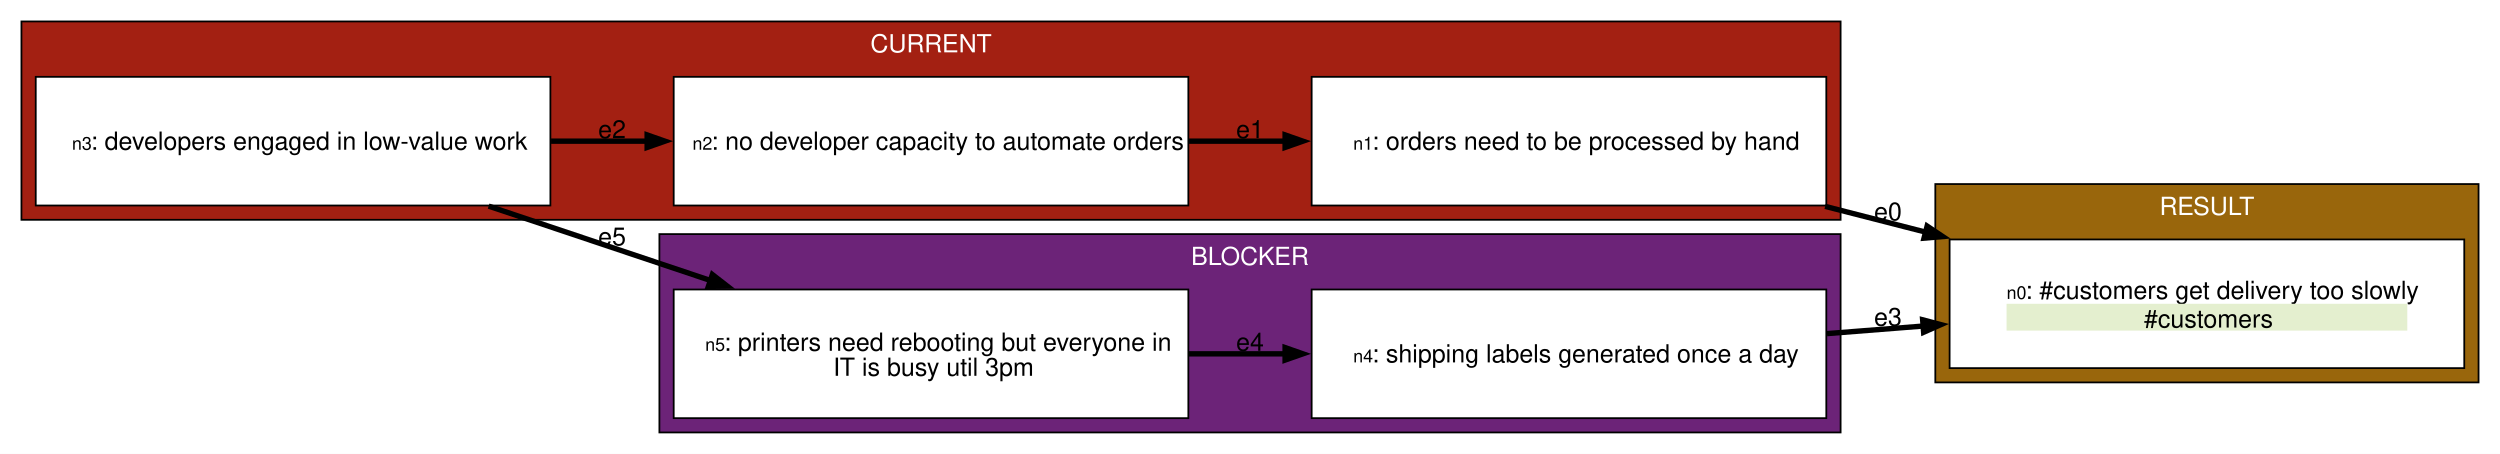
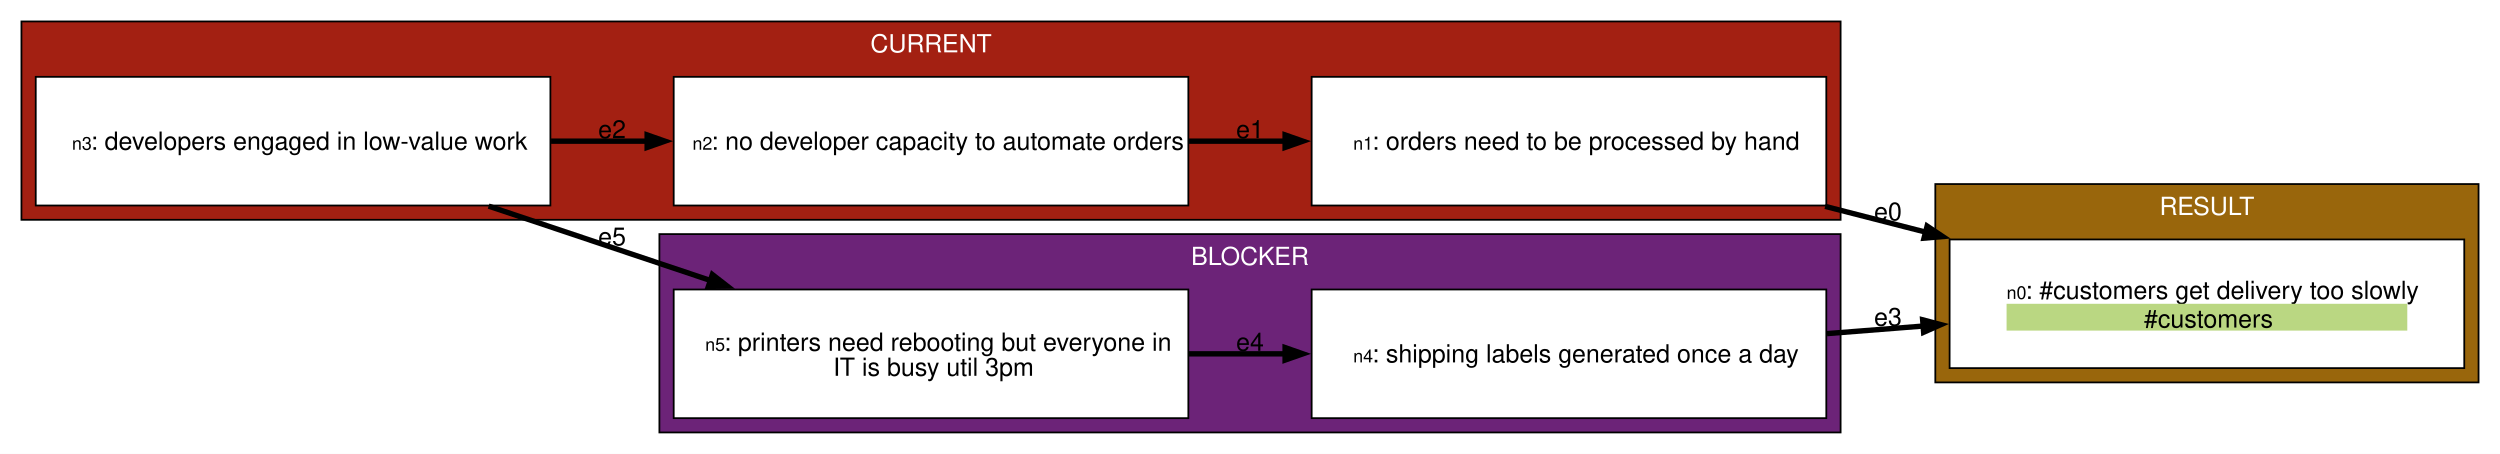
<svg xmlns="http://www.w3.org/2000/svg" width="1399pt" height="254pt" viewBox="0.00 0.00 1399.00 254.00">
  <g id="graph0" class="graph" transform="scale(1 1) rotate(0) translate(4 250)">
    <polygon fill="white" stroke="none" points="-4,4 -4,-250 1395,-250 1395,4 -4,4" />
    <g id="clust1" class="cluster">
      <polygon fill="#6c2378" stroke="black" points="365,-8 365,-119 1026,-119 1026,-8 365,-8" />
      <text text-anchor="middle" x="695.5" y="-101.7" font-family="Helvetica,sans-Serif" font-size="14.00" fill="#ffffff">BLOCKER</text>
    </g>
    <g id="clust2" class="cluster">
      <polygon fill="#a32012" stroke="black" points="8,-127 8,-238 1026,-238 1026,-127 8,-127" />
      <text text-anchor="middle" x="517" y="-220.7" font-family="Helvetica,sans-Serif" font-size="14.00" fill="#ffffff">CURRENT</text>
    </g>
    <g id="clust3" class="cluster">
      <polygon fill="#99660c" stroke="black" points="1079,-36 1079,-147 1383,-147 1383,-36 1079,-36" />
      <text text-anchor="middle" x="1231" y="-129.7" font-family="Helvetica,sans-Serif" font-size="14.00" fill="#ffffff">RESULT</text>
    </g>
    <g id="node1" class="node">
      <polygon fill="#ffffff" stroke="black" points="1018,-88 730,-88 730,-16 1018,-16 1018,-88" />
      <text text-anchor="start" x="753.25" y="-47.2" font-family="Helvetica,sans-Serif" font-size="10.00">n4</text>
      <text text-anchor="start" x="763.75" y="-47.2" font-family="Helvetica,sans-Serif" font-size="14.00">: shipping labels generated once a day</text>
    </g>
    <g id="node6" class="node">
      <polygon fill="#ffffff" stroke="black" points="1375,-116 1087,-116 1087,-44 1375,-44 1375,-116" />
      <text text-anchor="start" x="1118.88" y="-82.7" font-family="Helvetica,sans-Serif" font-size="10.00">n0</text>
      <text text-anchor="start" x="1129.38" y="-82.7" font-family="Helvetica,sans-Serif" font-size="14.00">: #customers get delivery too slowly</text>
-       <polygon fill="#e4efcf" stroke="none" points="1118.88,-65 1118.88,-80 1343.12,-80 1343.12,-65 1118.88,-65" />
+       <polygon fill="#bad782" stroke="none" points="1118.88,-65 1118.88,-80 1343.12,-80 1343.12,-65 1118.88,-65" />
      <text text-anchor="start" x="1195.75" y="-66.7" font-family="Helvetica,sans-Serif" font-size="14.00">#customers</text>
    </g>
    <g id="edge4" class="edge">
      <path fill="none" stroke="#000000" stroke-width="3" d="M1018.37,-63.31C1036.13,-64.71 1054.37,-66.15 1072.34,-67.56" />
      <polygon fill="#000000" stroke="#000000" stroke-width="3" points="1071.9,-71.04 1082.15,-68.34 1072.45,-64.06 1071.9,-71.04" />
      <text text-anchor="middle" x="1052.5" y="-67.7" font-family="Helvetica,sans-Serif" font-size="14.00">e3</text>
    </g>
    <g id="node2" class="node">
      <polygon fill="#ffffff" stroke="black" points="661,-88 373,-88 373,-16 661,-16 661,-88" />
      <text text-anchor="start" x="390.62" y="-53.7" font-family="Helvetica,sans-Serif" font-size="10.00">n5</text>
      <text text-anchor="start" x="401.12" y="-53.7" font-family="Helvetica,sans-Serif" font-size="14.00">: printers need rebooting but everyone in</text>
      <text text-anchor="start" x="462.25" y="-39.7" font-family="Helvetica,sans-Serif" font-size="14.00">IT is busy util 3pm</text>
    </g>
    <g id="edge5" class="edge">
      <path fill="none" stroke="#000000" stroke-width="3" d="M661.37,-52C679.13,-52 697.37,-52 715.34,-52" />
      <polygon fill="#000000" stroke="#000000" stroke-width="3" points="715.13,-55.5 725.13,-52 715.13,-48.5 715.13,-55.5" />
      <text text-anchor="middle" x="695.5" y="-53.7" font-family="Helvetica,sans-Serif" font-size="14.00">e4</text>
    </g>
    <g id="node3" class="node">
      <polygon fill="#ffffff" stroke="black" points="1018,-207 730,-207 730,-135 1018,-135 1018,-207" />
      <text text-anchor="start" x="753.25" y="-166.2" font-family="Helvetica,sans-Serif" font-size="10.00">n1</text>
      <text text-anchor="start" x="763.75" y="-166.2" font-family="Helvetica,sans-Serif" font-size="14.00">: orders need to be processed by hand</text>
    </g>
    <g id="edge1" class="edge">
      <path fill="none" stroke="#000000" stroke-width="3" d="M1017.35,-134.51C1035.88,-129.76 1054.95,-124.87 1073.7,-120.07" />
      <polygon fill="#000000" stroke="#000000" stroke-width="3" points="1074.41,-123.5 1083.22,-117.62 1072.67,-116.72 1074.41,-123.5" />
      <text text-anchor="middle" x="1052.5" y="-126.7" font-family="Helvetica,sans-Serif" font-size="14.00">e0</text>
    </g>
    <g id="node4" class="node">
      <polygon fill="#ffffff" stroke="black" points="661,-207 373,-207 373,-135 661,-135 661,-207" />
      <text text-anchor="start" x="383.5" y="-166.2" font-family="Helvetica,sans-Serif" font-size="10.00">n2</text>
      <text text-anchor="start" x="394" y="-166.2" font-family="Helvetica,sans-Serif" font-size="14.00">: no developer capacity to automate orders</text>
    </g>
    <g id="edge2" class="edge">
      <path fill="none" stroke="#000000" stroke-width="3" d="M661.37,-171C679.13,-171 697.37,-171 715.34,-171" />
      <polygon fill="#000000" stroke="#000000" stroke-width="3" points="715.13,-174.5 725.13,-171 715.13,-167.5 715.13,-174.5" />
      <text text-anchor="middle" x="695.5" y="-172.7" font-family="Helvetica,sans-Serif" font-size="14.00">e1</text>
    </g>
    <g id="node5" class="node">
      <polygon fill="#ffffff" stroke="black" points="304,-207 16,-207 16,-135 304,-135 304,-207" />
      <text text-anchor="start" x="36.25" y="-166.2" font-family="Helvetica,sans-Serif" font-size="10.00">n3</text>
      <text text-anchor="start" x="46.75" y="-166.2" font-family="Helvetica,sans-Serif" font-size="14.00">: developers engaged in low-value work</text>
    </g>
    <g id="edge6" class="edge">
      <path fill="none" stroke="#000000" stroke-width="3" d="M269.44,-134.65C308.74,-121.48 353.38,-106.51 393.78,-92.97" />
      <polygon fill="#000000" stroke="#000000" stroke-width="3" points="394.63,-96.38 403,-89.88 392.41,-89.74 394.63,-96.38" />
      <text text-anchor="middle" x="338.5" y="-112.7" font-family="Helvetica,sans-Serif" font-size="14.00">e5</text>
    </g>
    <g id="edge3" class="edge">
      <path fill="none" stroke="#000000" stroke-width="3" d="M304.37,-171C322.13,-171 340.37,-171 358.34,-171" />
      <polygon fill="#000000" stroke="#000000" stroke-width="3" points="358.13,-174.5 368.13,-171 358.13,-167.5 358.13,-174.5" />
      <text text-anchor="middle" x="338.5" y="-172.7" font-family="Helvetica,sans-Serif" font-size="14.00">e2</text>
    </g>
  </g>
</svg>
